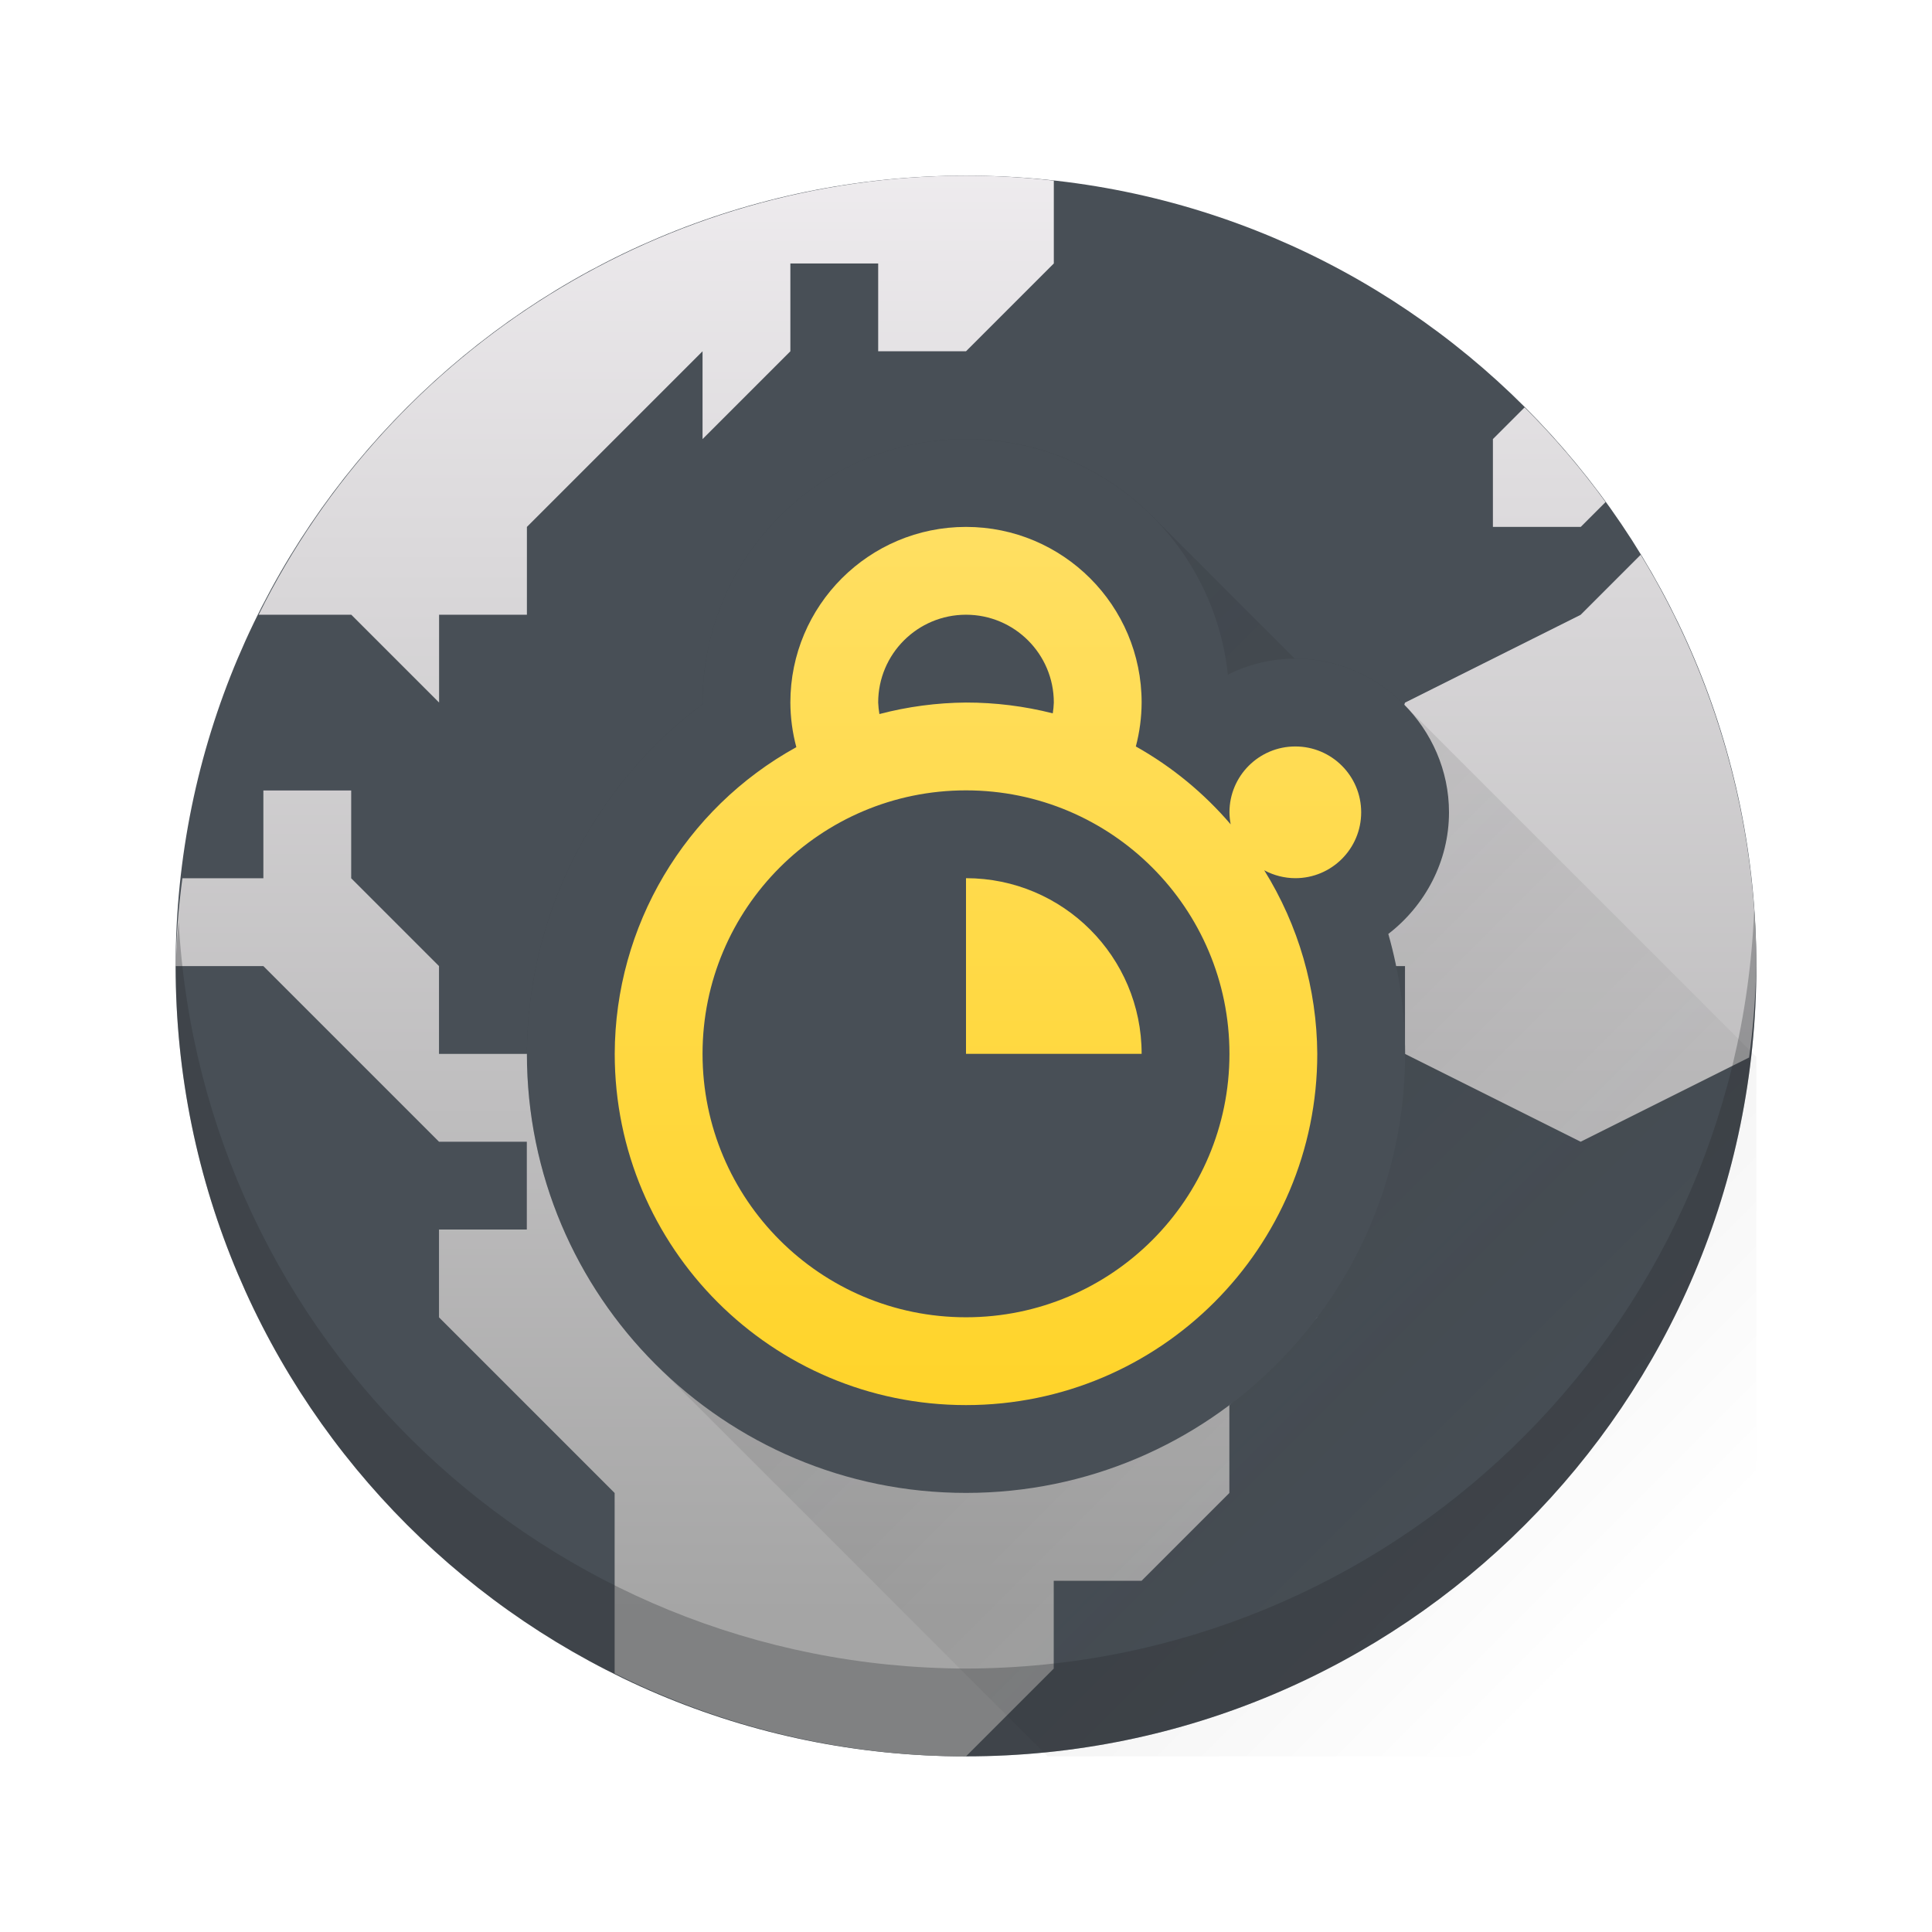
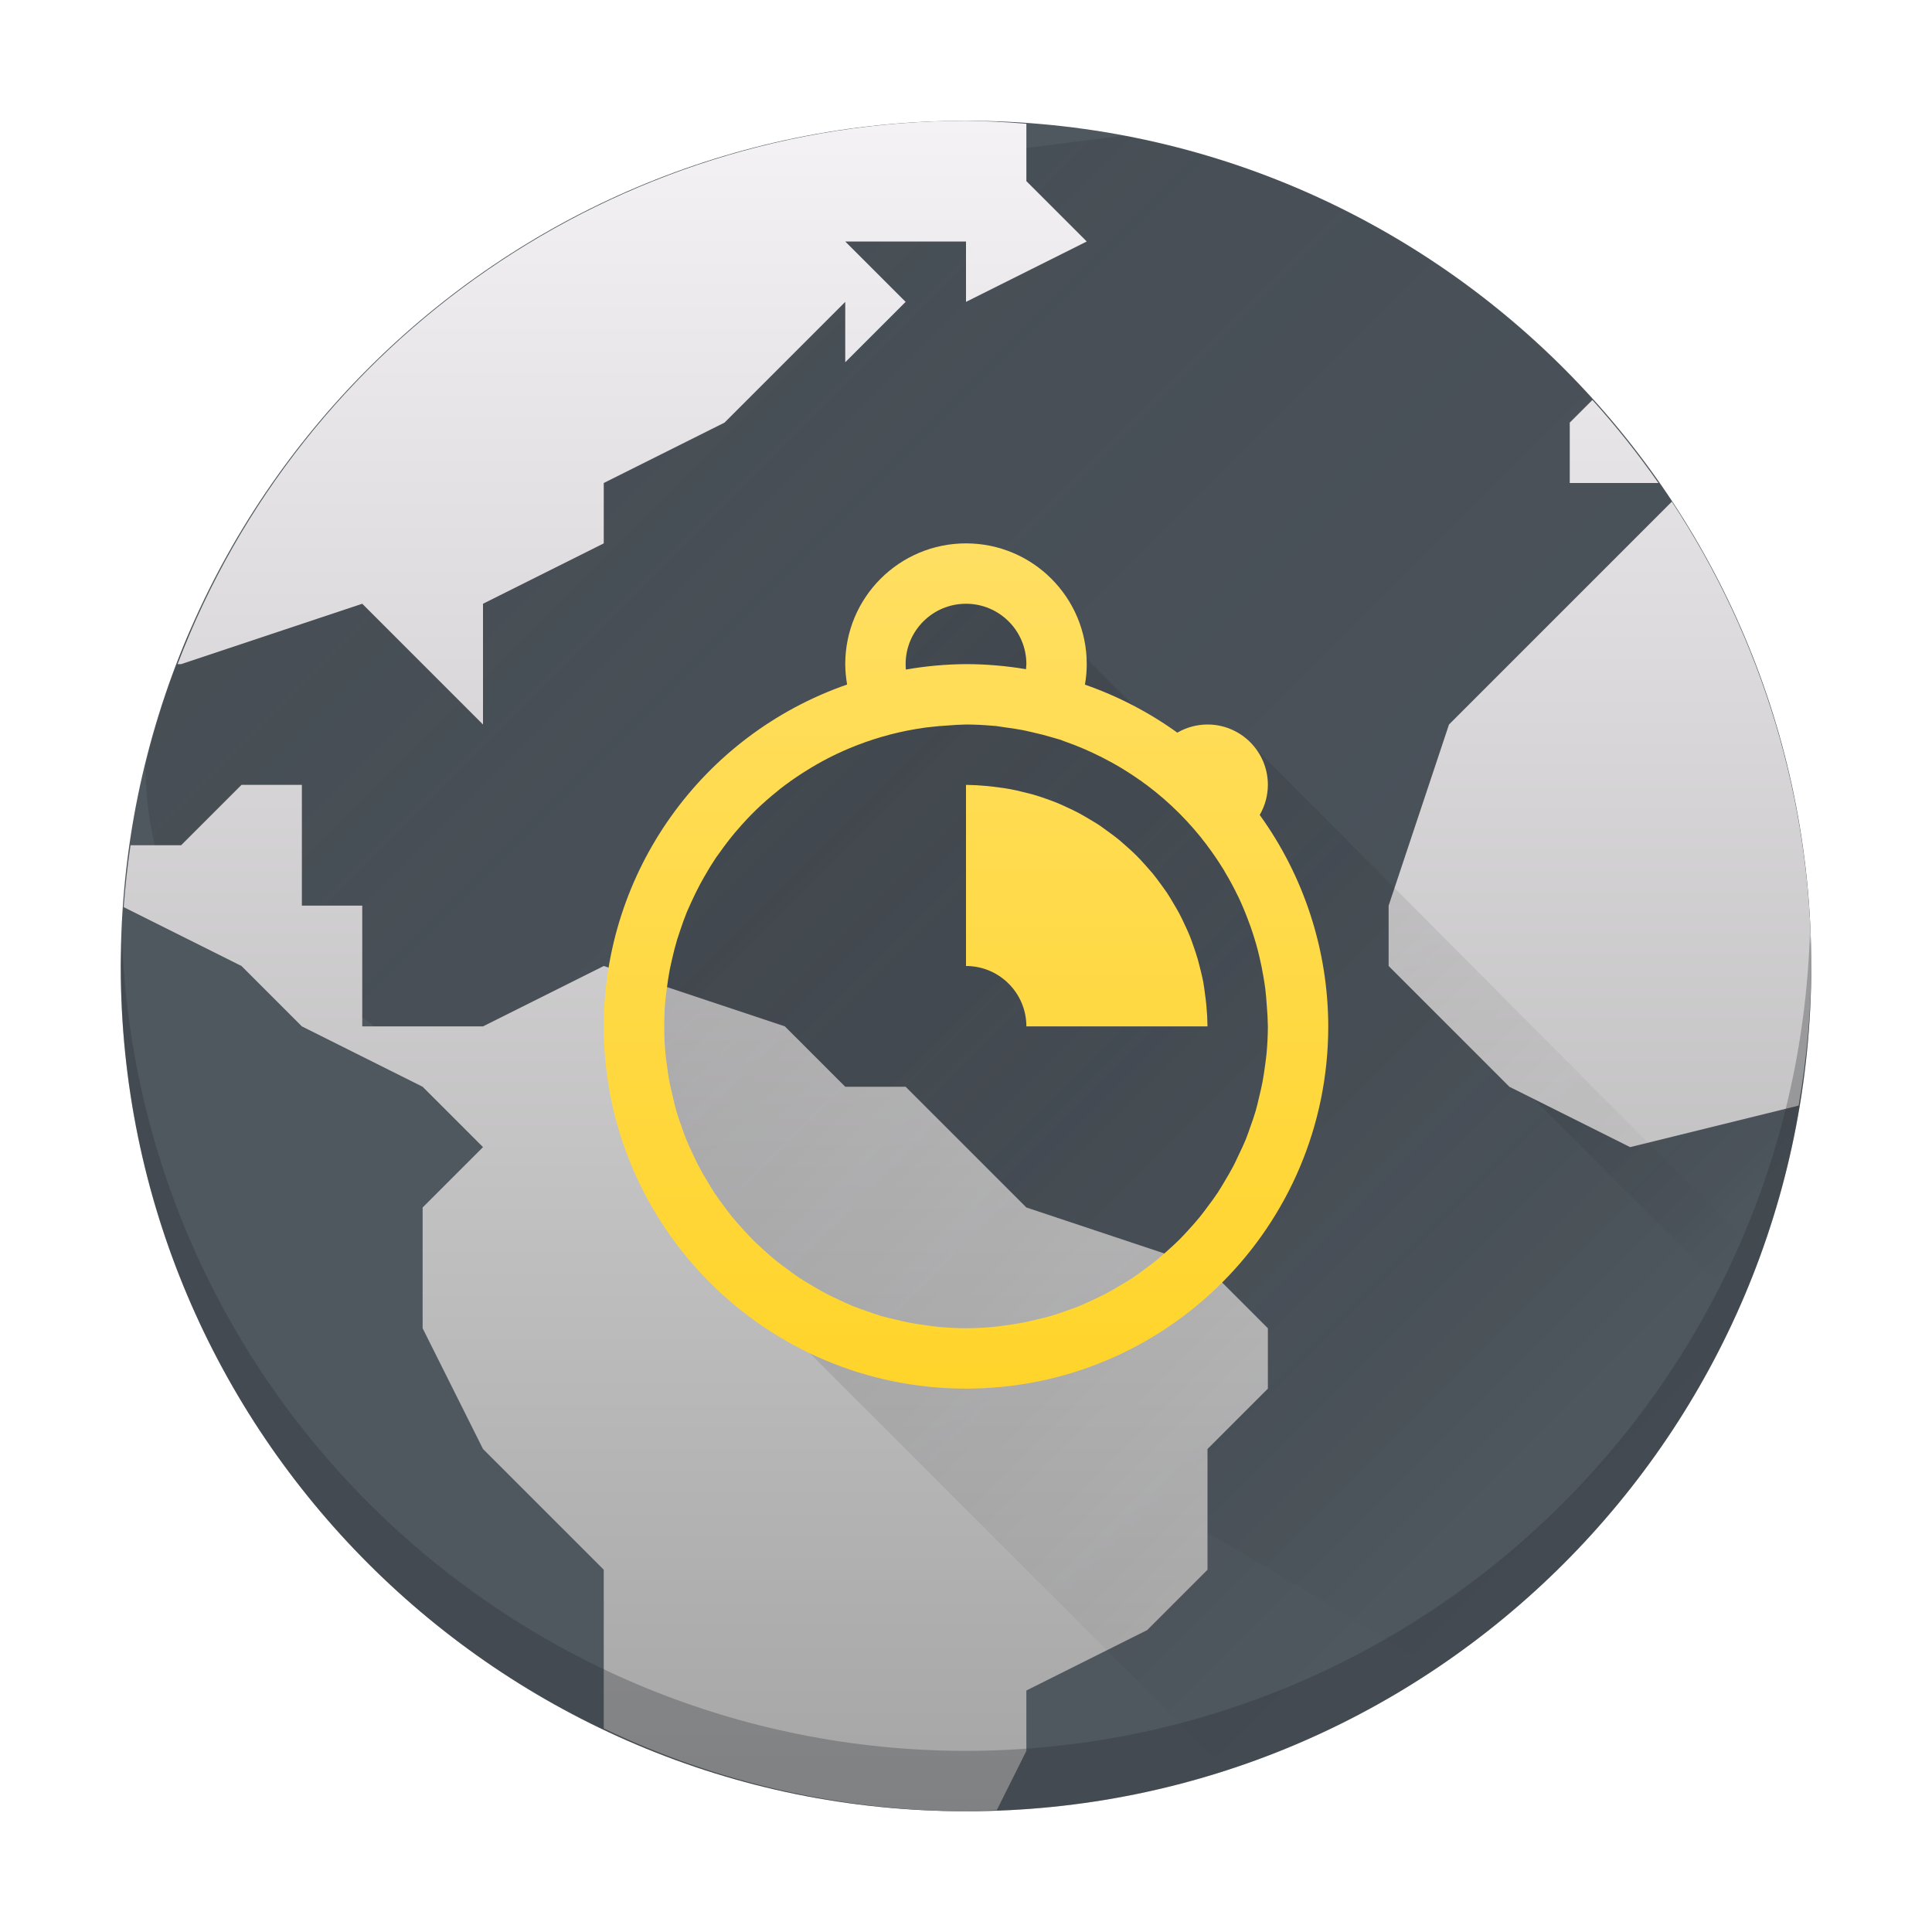
- <svg xmlns="http://www.w3.org/2000/svg" height="22" width="22">
-   <linearGradient id="a" gradientUnits="userSpaceOnUse" x1="24.018" x2="24.018" y1="18.383" y2=".383">
+ <svg xmlns="http://www.w3.org/2000/svg" xmlns:xlink="http://www.w3.org/1999/xlink" height="32" width="32">
+   <linearGradient id="c" gradientUnits="userSpaceOnUse" x1="6" x2="26" xlink:href="#a" y1="6" y2="26" />
+   <linearGradient id="b">
+     <stop offset="0" stop-color="#292c2f" />
+     <stop offset="1" stop-opacity="0" />
+   </linearGradient>
+   <linearGradient id="a" xlink:href="#b" />
+   <linearGradient id="d" gradientUnits="userSpaceOnUse" x1="23" x2="30" xlink:href="#a" y1="13" y2="20" />
+   <linearGradient id="e" gradientUnits="userSpaceOnUse" x1="2" x2="2" y1="30" y2="2">
    <stop offset="0" stop-color="#a5a5a5" />
    <stop offset="1" stop-color="#f5f2f5" />
  </linearGradient>
-   <linearGradient id="b" gradientUnits="userSpaceOnUse" x1="7" x2="7" y1="16" y2="6">
+   <linearGradient id="g" gradientUnits="userSpaceOnUse" x2="0" y1="23" y2="9">
    <stop offset="0" stop-color="#ffd42a" />
    <stop offset="1" stop-color="#ffdf62" />
  </linearGradient>
-   <linearGradient id="c" gradientUnits="userSpaceOnUse" x1="6" x2="19" y1="5" y2="18">
-     <stop offset="0" stop-color="#292c2f" />
-     <stop offset="1" stop-opacity="0" />
-   </linearGradient>
-   <g stroke-linejoin="round" stroke-width="2">
-     <circle cx="11" cy="11" fill="#484f56" r="9" />
-     <path d="m11 2a9 9 0 0 0 -8.055 5h1.055l1 1v-1h1v-1l2-2v1l1-1v-1h1v1h1l1-1v-.943a9 9 0 0 0 -1-.057zm6.361 2.639-.361.361v1h1l.283-.283a9 9 0 0 0 -.922-1.078zm1.322 1.678-.684.684-2 1-1 3h1v1l2 1 1.918-.959a9 9 0 0 0 .082-1.041 9 9 0 0 0 -1.316-4.684zm-15.684 2.684v1h-.922a9 9 0 0 0 -.078 1h1l2 2h1v1h-1v1l2 2v2.055a9 9 0 0 0 4 .945l1-1v-1h1l1-1v-1l1-1-1-1h-2l-1-1h-1l-1-1h-2v-1l-1 1h-1v-1l-1-1v-1z" fill="url(#a)" />
-     <path d="m19.975 10.359a9 9 0 0 1 -8.975 8.641 9 9 0 0 1 -8.965-8.5 9 9 0 0 0 -.035.5 9 9 0 0 0 9 9 9 9 0 0 0 9-9 9 9 0 0 0 -.025-.641z" fill="#292c2f" opacity=".3" />
-   </g>
-   <path d="m11 5c-.796 0-1.558.316-2.121.879-.563.563-.879 1.325-.879 2.121.001.005.001.01.002.016-1.255.941-1.997 2.416-2.002 3.984 0 1.326.527 2.598 1.465 3.535l4.465 4.465h8.07v-7.965l-4.018-4.018c-.318-.318-.755-.518-1.232-.518-.003 0-.005-0-.008 0l-1.621-1.621c-.545-.545-1.297-.879-2.121-.879z" fill="url(#c)" opacity=".2" />
-   <path d="m11 5a3 3 0 0 0 -3 3 3 3 0 0 0 .002.016 5 5 0 0 0 -2.002 3.984 5 5 0 0 0 5 5 5 5 0 0 0 5-5 5 5 0 0 0 -.191-1.365c.418-.322.691-.826.691-1.385 0-.955-.795-1.75-1.75-1.75-.274 0-.535.066-.768.182a3 3 0 0 0 -2.982-2.682z" fill="#484f56" />
-   <path d="m11 6a2 2 0 0 0 -2 2 2 2 0 0 0 .068.508 4 4 0 0 0 -2.068 3.492 4 4 0 0 0 4 4 4 4 0 0 0 4-4 4 4 0 0 0 -.604-2.09.75.75 0 0 0 .354.09.75.75 0 0 0 .75-.75.75.75 0 0 0 -.75-.75.75.75 0 0 0 -.75.75.75.75 0 0 0 .014.137 4 4 0 0 0 -1.08-.887 2 2 0 0 0 .066-.5 2 2 0 0 0 -2-2zm0 1a1 1 0 0 1 1 1 1 1 0 0 1 -.012.123 4 4 0 0 0 -.988-.123 4 4 0 0 0 -.986.131 1 1 0 0 1 -.014-.131 1 1 0 0 1 1-1zm0 2a3 3 0 0 1 3 3 3 3 0 0 1 -3 3 3 3 0 0 1 -3-3 3 3 0 0 1 3-3zm0 1v2h2a2 2 0 0 0 -2-2z" fill="url(#b)" stroke-width="2" />
+   <linearGradient id="f" gradientUnits="userSpaceOnUse" x1="12" x2="25" xlink:href="#b" y1="12" y2="25" />
+   <rect fill="#4f575f" height="28" rx="14" width="28" x="2" y="2" />
+   <path d="M18.594 2.248l-2.975.38-4.135 2.388-1.502 2.601s-1.973 1.39-2.271 1.31c-2.517-.029-3.869.665-4.58 1.548-.301.703-.537 1.44-.72 2.197-.006.76.161 1.351.161 1.351 7.06 6.357 14.121 9.097 21.182 13.643a13.9 13.9 0 0 0 1.275-.959l.069-.06c.36-.308.703-.636 1.029-.979.072-.076.14-.155.21-.232a13.928 13.928 0 0 0 1.749-2.375l.055-.09a13.991 13.991 0 0 0 1.824-6.282l.002-.02v-.001L28.143 9.03a13.95 13.95 0 0 0-9.55-6.783z" fill="url(#c)" fill-rule="evenodd" opacity=".2" />
+   <path d="M29.012 10.842l-4.307 6.66 4.12 4.12a13.997 13.997 0 0 0 .187-10.78z" fill="url(#d)" fill-rule="evenodd" opacity=".2" />
+   <path d="M16 2a14 14 0 0 0-13.059 9H3l3-1 1 1 1 1v-2l2-1V8l2-1 2-2v1l1-1-1-1h2v1l2-1-1-1v-.95A14 14 0 0 0 16 2zm10.375 4.625L26 7v1h1.469a14 14 0 0 0-1.094-1.375zm1.316 1.684L27 9l-2 2-1 1-1 3v1l1 1 1 1 2 1 2.791-.688A14 14 0 0 0 30 16a14 14 0 0 0-2.309-7.691zM4 13l-1 1h-.838c-.05.34-.088.681-.113 1.023v.002L4 16l1 1 2 1 1 1-1 1v2l1 2 2 2v2.629A14 14 0 0 0 16 30c.17-.003.34-.009.51-.018L17 29v-1l2-1 1-1v-2l1-1v-1l-1-1-3-1-1-1-1-1h-1l-1-1-3-1-2 1H6v-2H5v-2z" fill="url(#e)" />
+   <path d="M16.1 9L15 10v2h-2l-1 1-1 1v6l9.318 9.318a13.96 13.96 0 0 0 8.83-8.53l-8.548-8.59-.692.63z" fill="url(#f)" fill-rule="evenodd" opacity=".2" />
+   <path d="M16 9a2 2 0 0 0-2 2 2 2 0 0 0 .031.338A6 6 0 0 0 10 17a6 6 0 0 0 6 6 6 6 0 0 0 6-6 6 6 0 0 0-1.135-3.502A1 1 0 0 0 21 13a1 1 0 0 0-1-1 1 1 0 0 0-.5.135 6 6 0 0 0-1.53-.795A2 2 0 0 0 18 11a2 2 0 0 0-2-2zm0 1a1 1 0 0 1 1 1 1 1 0 0 1-.006.084A6 6 0 0 0 16 11a6 6 0 0 0-.996.09A1 1 0 0 1 15 11a1 1 0 0 1 1-1zm0 2a5 5 0 0 1 .441.021 5 5 0 0 1 .059.004 5 5 0 0 1 .13.02 5 5 0 0 1 .32.05 5 5 0 0 1 .134.03 5 5 0 0 1 .37.096 5 5 0 0 1 .103.03 5 5 0 0 1 .002 0 5 5 0 0 1 .062.024 5 5 0 0 1 .342.133 5 5 0 0 1 .133.06 5 5 0 0 1 .328.167 5 5 0 0 1 .088.05 5 5 0 0 1 .365.235 5 5 0 0 1 .014.008 5 5 0 0 1 .06.045 5 5 0 0 1 .049.035 5 5 0 0 1 .992.992 5 5 0 0 1 .002.004 5 5 0 0 1 .266.39 5 5 0 0 1 .013.02 5 5 0 0 1 .008.016 5 5 0 0 1 .225.416 5 5 0 0 1 .004.007 5 5 0 0 1 .004.008 5 5 0 0 1 .175.422 5 5 0 0 1 .022.059 5 5 0 0 1 .12.388 5 5 0 0 1 .03.123 5 5 0 0 1 .065.323 5 5 0 0 1 .031.2 5 5 0 0 1 .025.28A5 5 0 0 1 21 17a5 5 0 0 1-.021.441 5 5 0 0 1-.026.21 5 5 0 0 1-.043.275 5 5 0 0 1-.053.236 5 5 0 0 1-.06.242 5 5 0 0 1-.084.25 5 5 0 0 1-.08.221 5 5 0 0 1-.12.262 5 5 0 0 1-.085.177 5 5 0 0 1-.145.254 5 5 0 0 1-.115.188 5 5 0 0 1-.158.22 5 5 0 0 1-.137.18 5 5 0 0 1-.174.2 5 5 0 0 1-.166.177 5 5 0 0 1-.178.166 5 5 0 0 1-.199.174 5 5 0 0 1-.18.137 5 5 0 0 1-.22.158 5 5 0 0 1-.188.115 5 5 0 0 1-.254.145 5 5 0 0 1-.177.086 5 5 0 0 1-.262.119 5 5 0 0 1-.22.08 5 5 0 0 1-.25.084 5 5 0 0 1-.243.06 5 5 0 0 1-.236.053 5 5 0 0 1-.276.043 5 5 0 0 1-.209.026A5 5 0 0 1 16 22a5 5 0 0 1-.441-.021 5 5 0 0 1-.21-.026 5 5 0 0 1-.275-.043 5 5 0 0 1-.236-.053 5 5 0 0 1-.242-.06 5 5 0 0 1-.25-.084 5 5 0 0 1-.221-.08 5 5 0 0 1-.262-.12 5 5 0 0 1-.177-.085 5 5 0 0 1-.254-.145 5 5 0 0 1-.188-.115 5 5 0 0 1-.22-.158 5 5 0 0 1-.18-.137 5 5 0 0 1-.2-.174 5 5 0 0 1-.177-.166 5 5 0 0 1-.166-.178 5 5 0 0 1-.174-.199 5 5 0 0 1-.137-.18 5 5 0 0 1-.158-.22 5 5 0 0 1-.115-.188 5 5 0 0 1-.145-.254 5 5 0 0 1-.086-.177 5 5 0 0 1-.119-.262 5 5 0 0 1-.08-.22 5 5 0 0 1-.084-.25 5 5 0 0 1-.06-.243 5 5 0 0 1-.053-.236 5 5 0 0 1-.043-.276 5 5 0 0 1-.026-.209A5 5 0 0 1 11 17a5 5 0 0 1 .021-.441 5 5 0 0 1 .024-.19 5 5 0 0 1 .05-.318 5 5 0 0 1 .032-.145 5 5 0 0 1 .088-.342 5 5 0 0 1 .047-.142 5 5 0 0 1 .117-.322 5 5 0 0 1 .072-.16 5 5 0 0 1 .145-.295 5 5 0 0 1 .068-.122 5 5 0 0 1 .195-.318 5 5 0 0 1 .063-.086 5 5 0 0 1 .246-.322 5 5 0 0 1 .039-.045 5 5 0 0 1 .314-.336 5 5 0 0 1 .37-.324 5 5 0 0 1 .023-.02 5 5 0 0 1 .377-.267 5 5 0 0 1 .041-.026 5 5 0 0 1 .406-.232 5 5 0 0 1 .455-.203 5 5 0 0 1 1.121-.291 5 5 0 0 1 .026-.004 5 5 0 0 1 .021-.002 5 5 0 0 1 .371-.033 5 5 0 0 1 .114-.008A5 5 0 0 1 16 12zm0 1v3a1 1 0 0 1 1 1h3a4 4 0 0 0-.018-.338 4 4 0 0 0-.025-.21 4 4 0 0 0-.027-.186 4 4 0 0 0-.051-.223 4 4 0 0 0-.04-.154 4 4 0 0 0-.07-.215 4 4 0 0 0-.066-.18 4 4 0 0 0-.078-.174 4 4 0 0 0-.09-.185 4 4 0 0 0-.094-.164 4 4 0 0 0-.115-.188 4 4 0 0 0-.097-.135 4 4 0 0 0-.141-.185 4 4 0 0 0-.113-.129 4 4 0 0 0-.149-.16 4 4 0 0 0-.16-.149 4 4 0 0 0-.129-.113 4 4 0 0 0-.185-.14 4 4 0 0 0-.135-.098 4 4 0 0 0-.188-.115 4 4 0 0 0-.164-.094 4 4 0 0 0-.185-.09 4 4 0 0 0-.174-.078 4 4 0 0 0-.18-.067 4 4 0 0 0-.215-.07 4 4 0 0 0-.154-.039 4 4 0 0 0-.223-.05 4 4 0 0 0-.185-.028 4 4 0 0 0-.211-.025A4 4 0 0 0 16 13z" fill="url(#g)" />
+   <path d="M29.979 15.414A14 14 0 0 1 16 29 14 14 0 0 1 2.021 15.586 14 14 0 0 0 2 16a14 14 0 0 0 14 14 14 14 0 0 0 14-14 14 14 0 0 0-.021-.586z" fill="#292c2f" opacity=".3" />
</svg>
